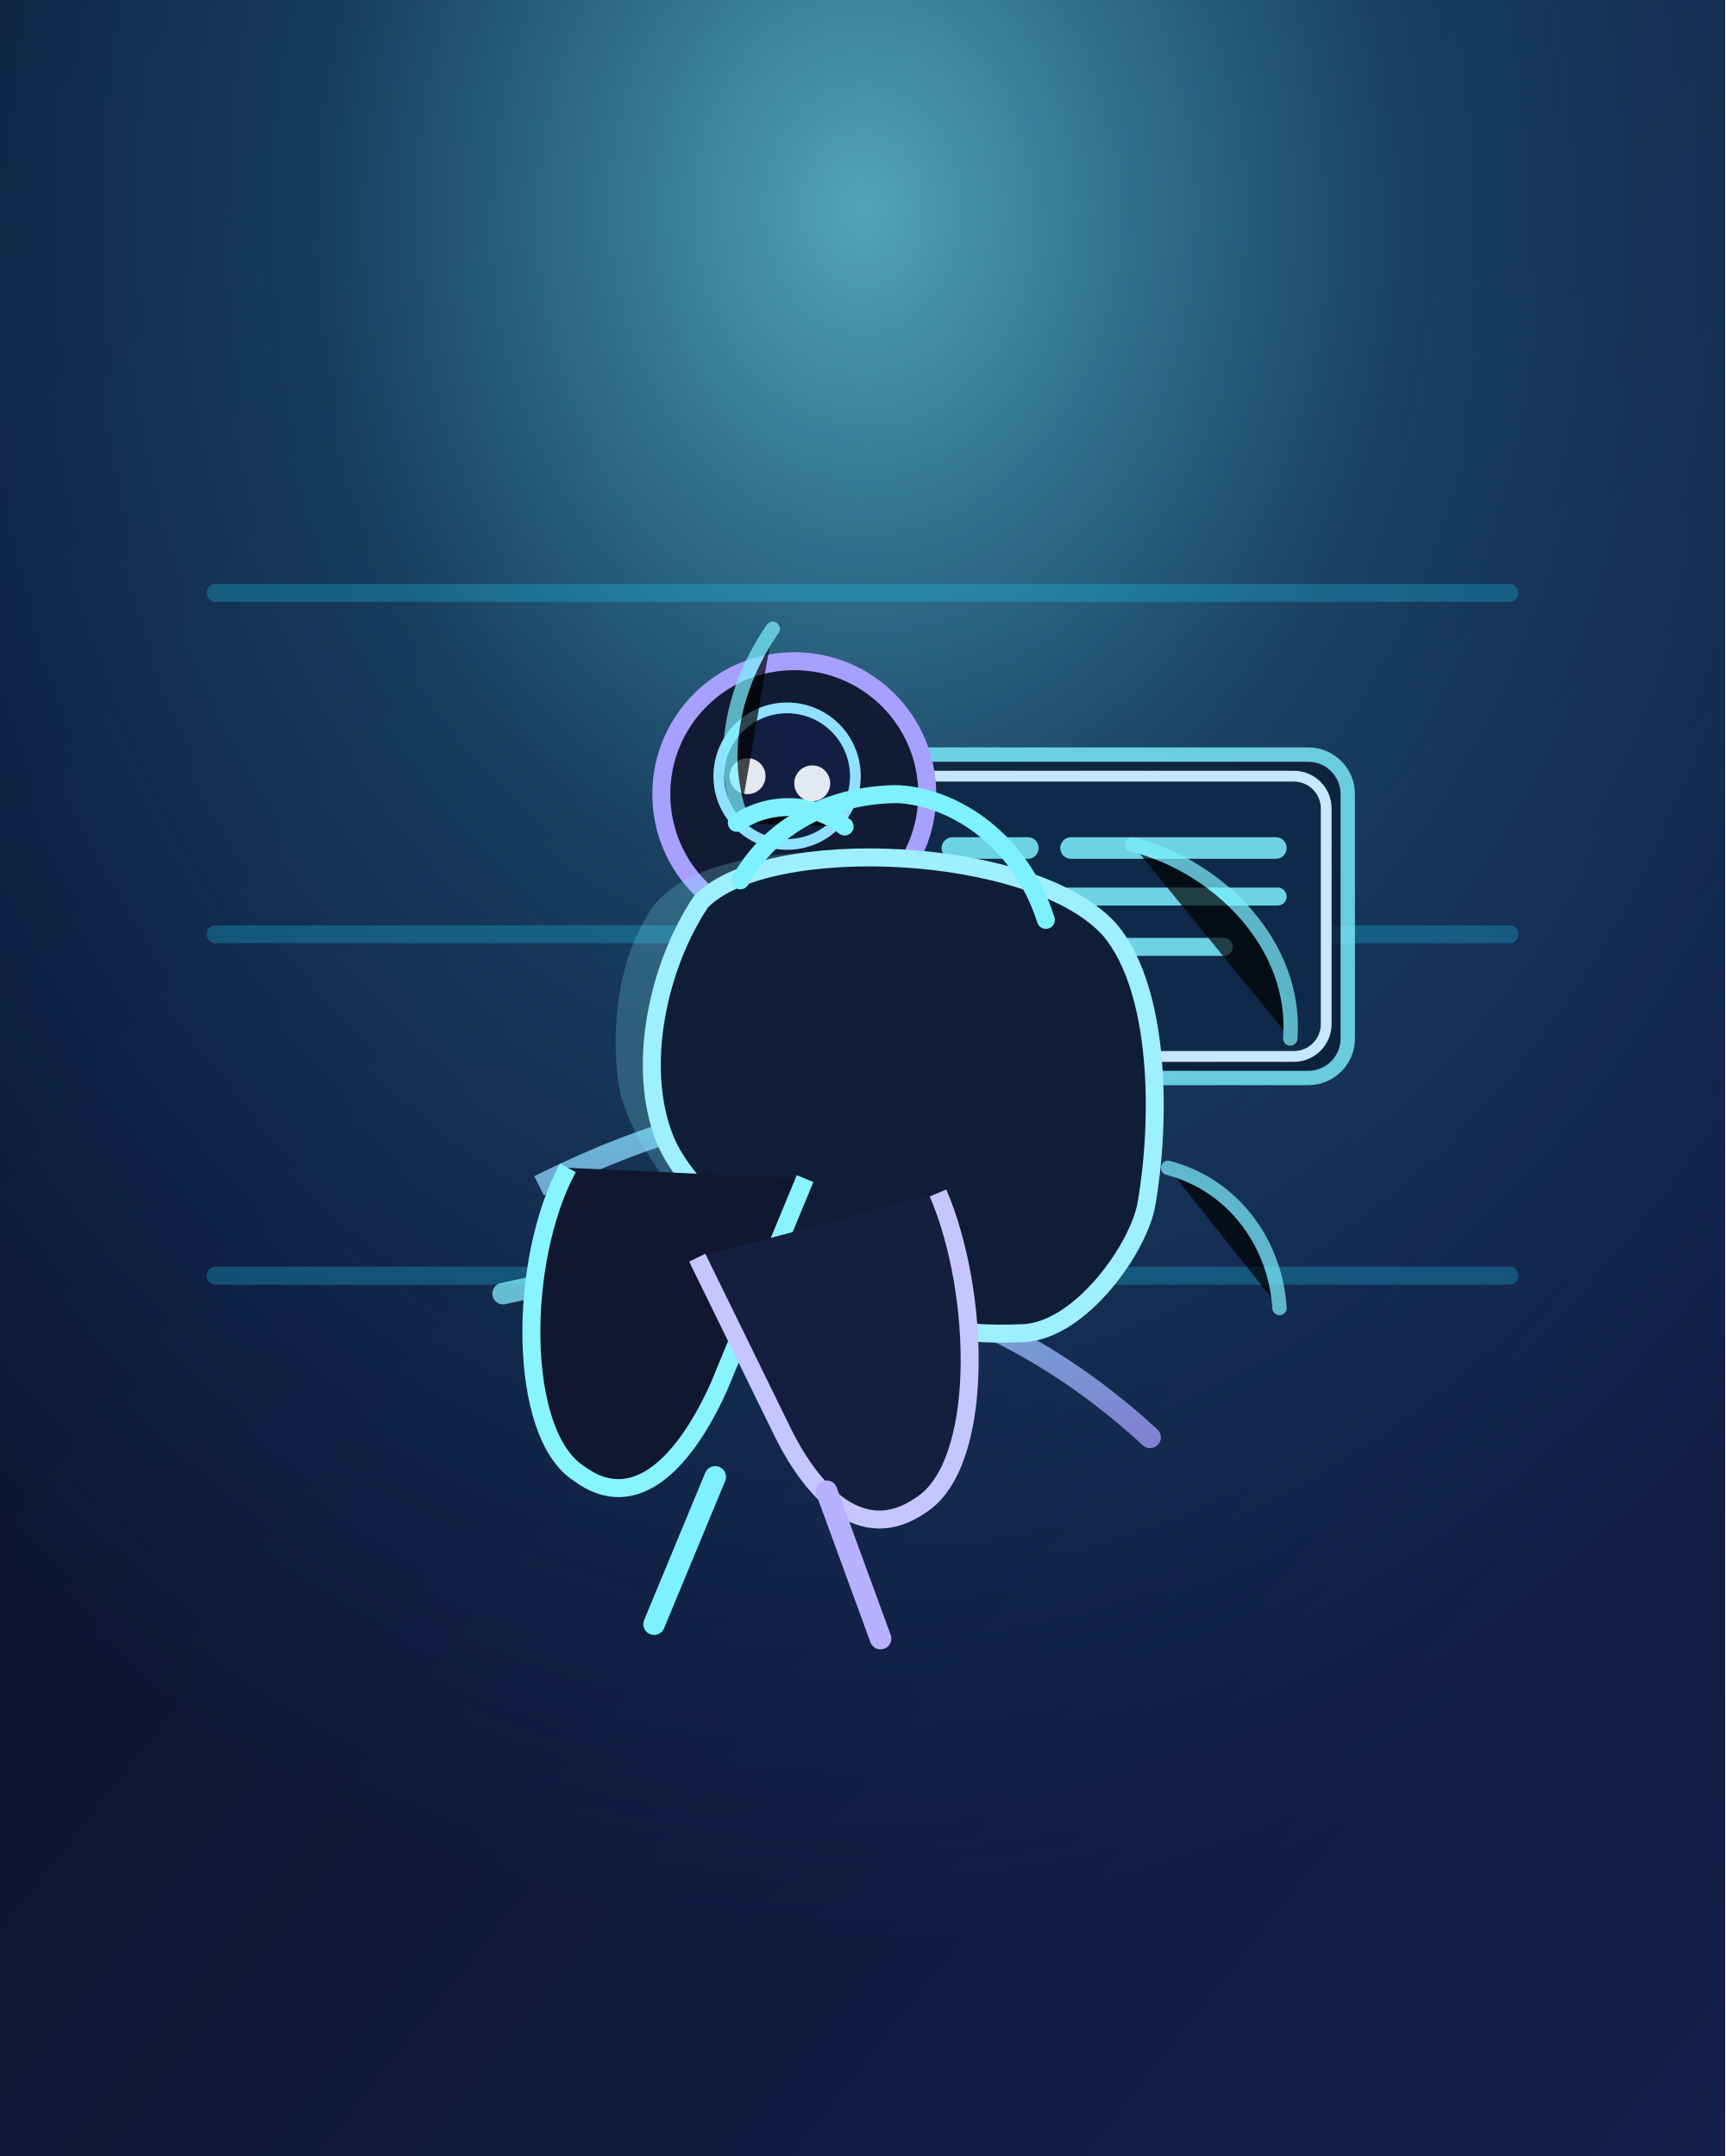
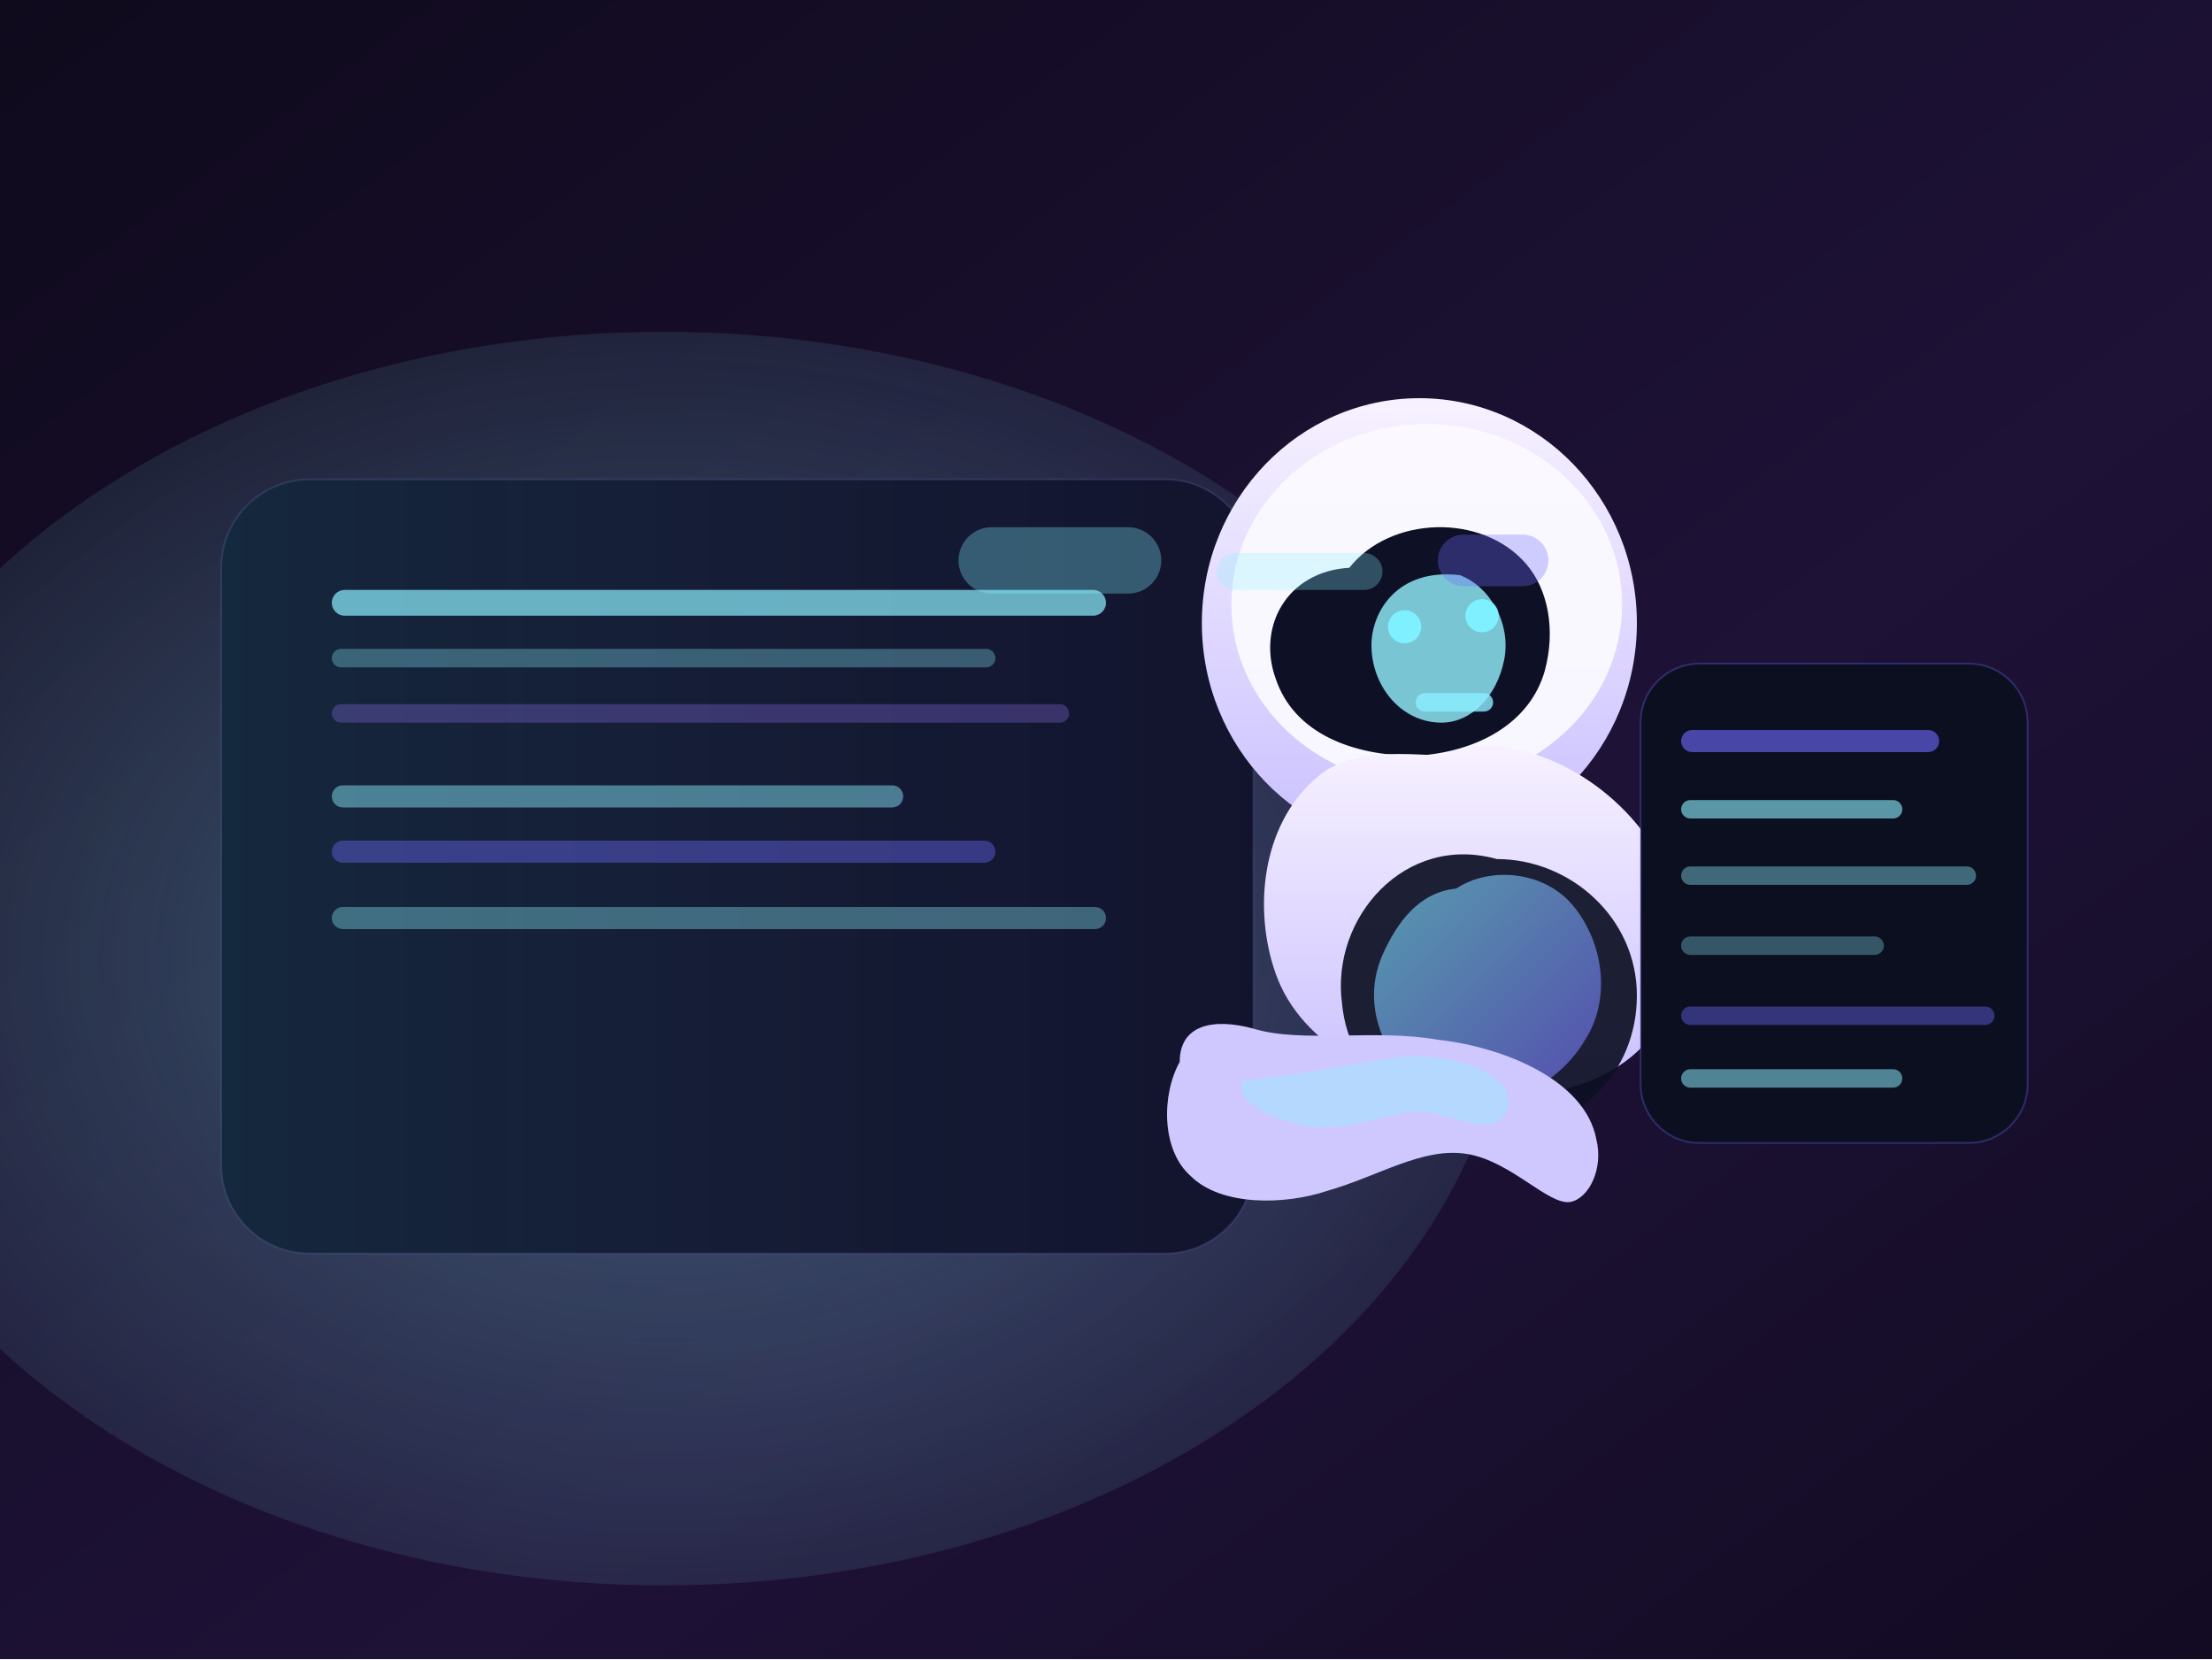
- <svg xmlns="http://www.w3.org/2000/svg" width="960" height="1200" viewBox="0 0 960 1200" role="img" aria-label="Agnes leaning forward at a holo terminal">
+ <svg xmlns="http://www.w3.org/2000/svg" viewBox="0 0 1200 900" role="img" aria-labelledby="title desc">
  <defs>
-     <linearGradient id="bg" x1="0%" y1="0%" x2="100%" y2="100%">
-       <stop offset="0%" stop-color="#0a0f2a" />
-       <stop offset="55%" stop-color="#0f1637" />
-       <stop offset="100%" stop-color="#15204a" />
+     <linearGradient id="bg" x1="0" y1="0" x2="1" y2="1">
+       <stop offset="0%" stop-color="#0F0A1C" />
+       <stop offset="60%" stop-color="#1E1237" />
+       <stop offset="100%" stop-color="#120B22" />
    </linearGradient>
-     <linearGradient id="cables" x1="0%" y1="0%" x2="100%" y2="100%">
-       <stop offset="0%" stop-color="#7ef1ff" />
-       <stop offset="100%" stop-color="#a7a0ff" />
+     <linearGradient id="panel" x1="0" y1="0" x2="1" y2="0">
+       <stop offset="0%" stop-color="#4DE4FF" stop-opacity="0.2" />
+       <stop offset="100%" stop-color="#9A7BFF" stop-opacity="0.08" />
    </linearGradient>
-     <radialGradient id="scan" cx="50%" cy="10%" r="80%">
-       <stop offset="0%" stop-color="#7af3ff" stop-opacity="0.65" />
-       <stop offset="40%" stop-color="#44d9ff" stop-opacity="0.22" />
-       <stop offset="100%" stop-color="#1aaaff" stop-opacity="0" />
+     <linearGradient id="suit" x1="0" y1="0" x2="0" y2="1">
+       <stop offset="0%" stop-color="#F7F1FF" />
+       <stop offset="100%" stop-color="#C9C0FF" />
+     </linearGradient>
+     <radialGradient id="glow" cx="0.5" cy="0.5" r="0.7">
+       <stop offset="0%" stop-color="#8CF0FF" stop-opacity="0.42" />
+       <stop offset="100%" stop-color="#8CF0FF" stop-opacity="0" />
    </radialGradient>
+     <linearGradient id="accent" x1="0" y1="0" x2="1" y2="1">
+       <stop offset="0%" stop-color="#7EF0FF" />
+       <stop offset="100%" stop-color="#7B6BFF" />
+     </linearGradient>
  </defs>
-   <rect width="960" height="1200" fill="url(#bg)" />
-   <rect width="960" height="1200" fill="url(#scan)" />
-   <g stroke="#1ad8ff" stroke-width="10" stroke-linecap="round" opacity="0.25">
-     <path d="M120 330h720" />
-     <path d="M120 520h720" />
-     <path d="M120 710h720" />
+   <rect width="1200" height="900" fill="url(#bg)" />
+   <ellipse cx="360" cy="520" rx="460" ry="340" fill="url(#glow)" opacity="0.8" />
+   <rect x="120" y="260" width="560" height="420" rx="48" fill="#0C0F23" stroke="#5C5E9A" stroke-opacity="0.3" />
+   <rect x="120" y="260" width="560" height="420" rx="48" fill="url(#panel)" opacity="0.6" />
+   <rect x="180" y="320" width="420" height="14" rx="7" fill="#8CF0FF" opacity="0.7" />
+   <rect x="180" y="352" width="360" height="10" rx="5" fill="#8CF0FF" opacity="0.32" />
+   <rect x="180" y="382" width="400" height="10" rx="5" fill="#9A7BFF" opacity="0.28" />
+   <rect x="180" y="426" width="310" height="12" rx="6" fill="#8CF0FF" opacity="0.46" />
+   <rect x="180" y="456" width="360" height="12" rx="6" fill="#6F6BFF" opacity="0.4" />
+   <rect x="180" y="492" width="420" height="12" rx="6" fill="#8CF0FF" opacity="0.36" />
+   <g transform="translate(650 220)">
+     <ellipse cx="120" cy="118" rx="118" ry="122" fill="url(#suit)" />
+     <ellipse cx="124" cy="108" rx="106" ry="98" fill="#FCFBFF" opacity="0.9" />
+     <path d="M82 88c22-28 72-30 96-2 12 14 16 36 10 58-8 28-36 44-70 46-34 0-66-12-76-42-10-28 6-58 40-60Z" fill="#0E1026" />
+     <path d="M142 92c16 6 28 26 24 46-4 20-18 34-34 34-22 0-38-20-38-42 0-18 14-42 48-38Z" fill="#93F3FF" opacity="0.8" />
+     <circle cx="112" cy="120" r="9" fill="#7EF0FF" />
+     <circle cx="154" cy="114" r="9" fill="#7EF0FF" />
+     <rect x="118" y="156" width="42" height="10" rx="5" fill="#8CF0FF" opacity="0.8" />
  </g>
-   <g fill="none" stroke="url(#cables)" stroke-width="12" opacity="0.75">
-     <path d="M300 660c120-60 220-62 320 14" />
-     <path d="M280 720c140-32 260-12 360 80" stroke-linecap="round" />
+   <g transform="translate(720 400)">
+     <path d="M66 8c34-12 84 10 110 50 20 32 24 76 0 104-22 28-62 36-100 32-44-4-90-26-104-66-12-34-8-80 22-106 24-22 72-8 72-14Z" fill="url(#suit)" />
+     <path d="M92 66c40 0 76 32 76 74s-32 74-74 74-82-26-86-70c-6-46 34-92 84-78Z" fill="#0C0F23" opacity="0.92" />
+     <path d="M70 82c18-12 48-10 64 10 16 20 20 50 6 72-18 30-52 40-78 30-26-10-46-44-32-76 8-18 20-34 40-36Z" fill="url(#accent)" opacity="0.6" />
  </g>
-   <g transform="translate(320 280)">
-     <rect x="170" y="140" width="260" height="180" rx="22" fill="#0c1d36" stroke="#7ef1ff" stroke-width="8" opacity="0.8" />
-     <rect x="182" y="152" width="236" height="156" rx="18" fill="#0f2a48" stroke="#c7e7ff" stroke-width="6" />
-     <g fill="#7ef1ff" opacity="0.85">
-       <rect x="204" y="186" width="54" height="12" rx="6" />
-       <rect x="270" y="186" width="126" height="12" rx="6" />
-       <rect x="204" y="214" width="192" height="10" rx="5" />
-       <rect x="204" y="242" width="162" height="10" rx="5" />
-     </g>
-     <circle cx="122" cy="162" r="74" fill="#111b33" stroke="#a7a0ff" stroke-width="10" />
-     <circle cx="118" cy="152" r="38" fill="#121f42" stroke="#90e0ff" stroke-width="6" />
-     <path d="M90 178c18-12 42-12 60 2" stroke="#7ef1ff" stroke-width="10" stroke-linecap="round" />
-     <g fill="#f5fbff" opacity="0.92">
-       <circle cx="96" cy="152" r="10" />
-       <circle cx="132" cy="156" r="10" />
-     </g>
+   <g transform="translate(600 560)">
+     <path d="M40 16c-10 18-10 48 6 62 16 16 50 16 74 8 28-8 52-24 76-20s44 28 56 26c10-2 18-18 14-34-6-32-50-50-86-54-34-6-74 2-100-6-22-6-40-2-40 18Z" fill="#CFC8FF" />
+     <path d="M74 26c-4 10 10 18 24 22 22 8 44 0 62-4 16-4 32 6 46 6 10 0 16-10 10-20-8-12-36-20-62-16-22 4-56 10-80 12Z" fill="#8CF0FF" opacity="0.4" />
  </g>
-   <g transform="translate(260 470)">
-     <path d="M100 40c28-54 192-42 234 6 32 36 24 96 12 140-8 30-42 70-74 74-46 6-94-12-126-36-26-20-58-62-62-92-4-30 0-66 16-92z" fill="#7ef1ff" opacity="0.22" />
-     <path d="M130 32c36-38 186-32 228 16 28 34 28 106 20 152-4 24-36 70-68 72-44 2-70-6-116-30-28-14-72-48-84-78-16-40-4-96 20-132z" fill="#101d36" stroke="#9ff0ff" stroke-width="10" />
-     <path d="M152 20c18-32 52-48 88-48 32 2 68 26 82 70" fill="none" stroke="#7ef1ff" stroke-width="10" stroke-linecap="round" />
+   <g transform="translate(890 360)">
+     <rect x="0" y="0" width="210" height="260" rx="32" fill="#0C0F20" stroke="#6F6BFF" stroke-opacity="0.3" />
+     <rect x="22" y="36" width="140" height="12" rx="6" fill="#6F6BFF" opacity="0.6" />
+     <rect x="22" y="74" width="120" height="10" rx="5" fill="#8CF0FF" opacity="0.6" />
+     <rect x="22" y="110" width="160" height="10" rx="5" fill="#8CF0FF" opacity="0.4" />
+     <rect x="22" y="148" width="110" height="10" rx="5" fill="#8CF0FF" opacity="0.32" />
+     <rect x="22" y="186" width="170" height="10" rx="5" fill="#6F6BFF" opacity="0.4" />
+     <rect x="22" y="220" width="120" height="10" rx="5" fill="#8CF0FF" opacity="0.52" />
  </g>
-   <g transform="translate(230 640)">
-     <path d="M86 10c-28 52-28 148 6 170 32 24 60-8 78-48l48-116" fill="#0f182f" stroke="#88f4ff" stroke-width="10" />
-     <path d="M292 24c24 56 26 152-10 174-32 22-60-6-78-44l-46-94" fill="#141f3f" stroke="#c6c6ff" stroke-width="10" />
-     <path d="M168 182 134 264" stroke="#7ef1ff" stroke-width="12" stroke-linecap="round" />
-     <path d="M230 190 260 272" stroke="#b8b1ff" stroke-width="12" stroke-linecap="round" />
-   </g>
-   <g stroke="#7ef1ff" stroke-width="8" stroke-linecap="round" opacity="0.7">
-     <path d="M630 470c48 12 92 56 88 108" />
-     <path d="M650 650c38 10 60 44 62 78" />
-     <path d="M430 350c-22 32-30 70-18 104" />
+   <g transform="translate(520 286)">
+     <rect x="0" y="0" width="110" height="36" rx="18" fill="#7EF0FF" opacity="0.32" />
+     <rect x="140" y="14" width="90" height="20" rx="10" fill="#8CF0FF" opacity="0.28" />
+     <rect x="260" y="4" width="60" height="28" rx="14" fill="#6F6BFF" opacity="0.32" />
  </g>
</svg>
